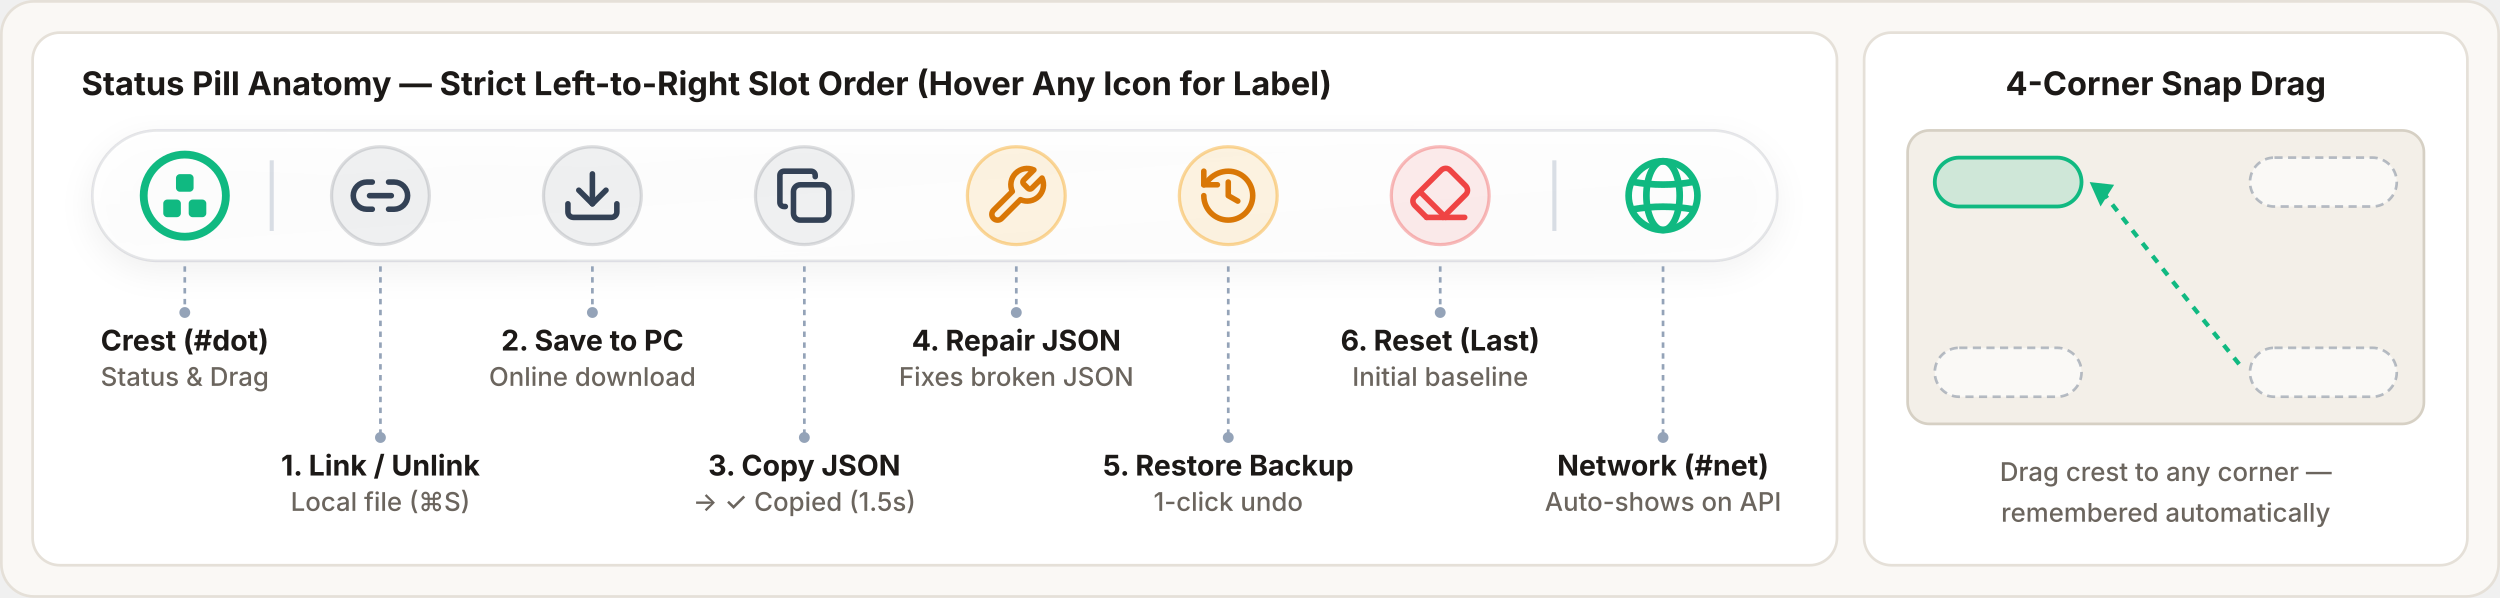
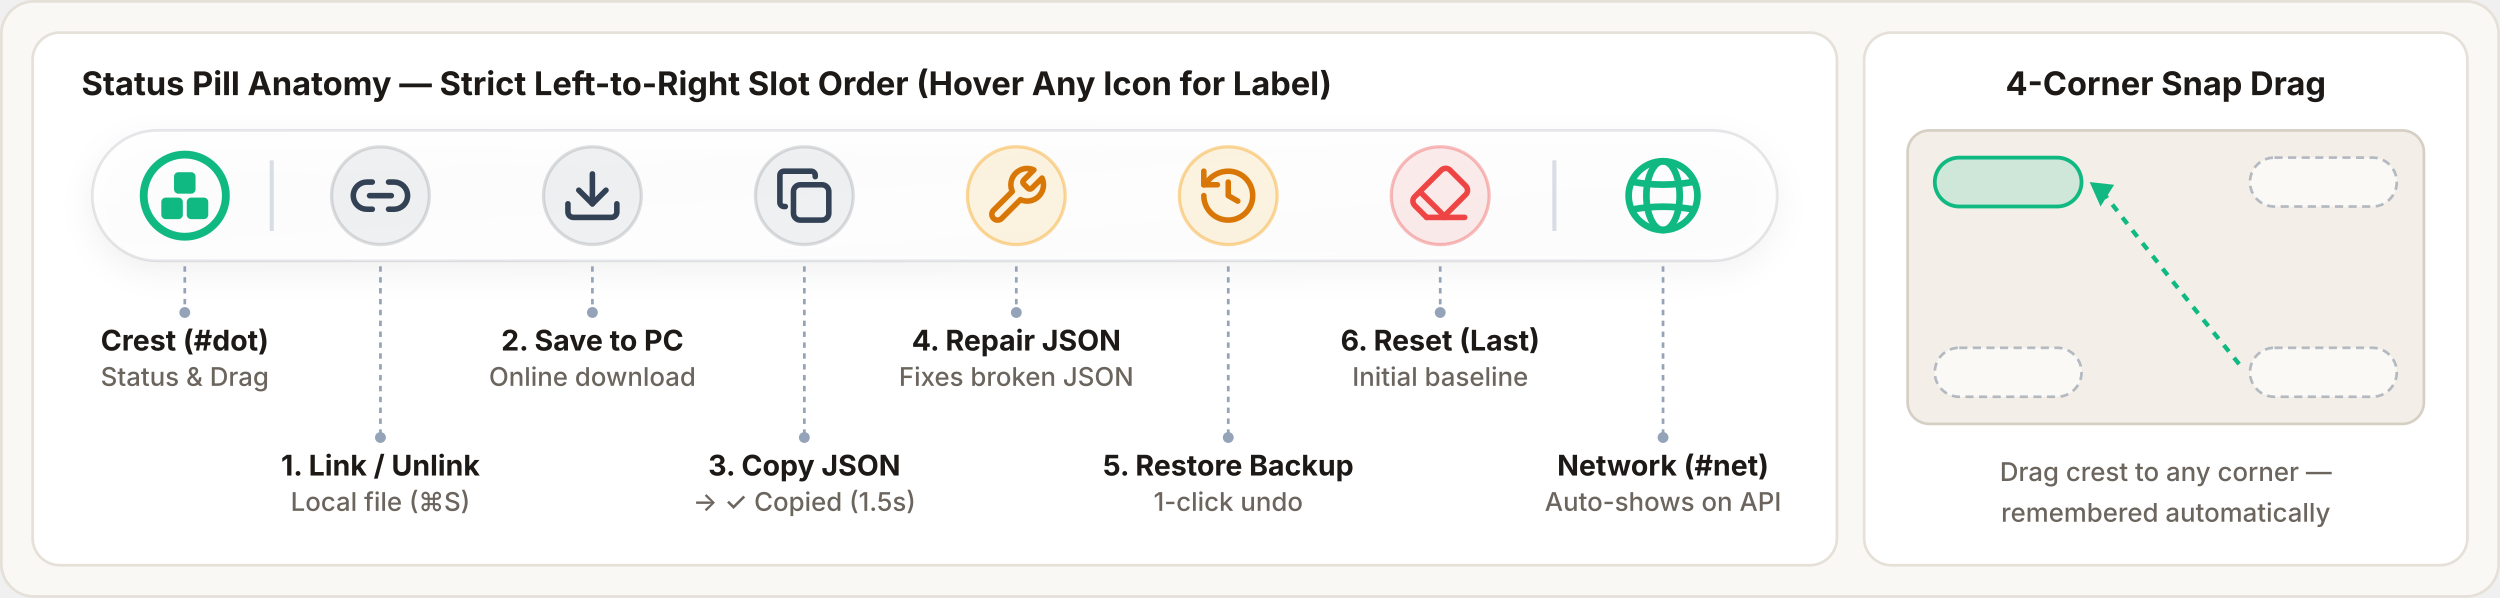
<svg xmlns="http://www.w3.org/2000/svg" viewBox="0 0 920 220" width="920" height="220" role="img" aria-label="Visual anatomy of the naizo.js Status Pill: Maru ni Mitsuishi crest, 1 to 6 action buttons, rightmost #net network globe, and 4-corner snap drag">
  <defs>
    <linearGradient id="pill-glass" x1="0%" y1="0%" x2="100%" y2="100%">
      <stop offset="0%" stop-color="#ffffff" stop-opacity="0.72" />
      <stop offset="100%" stop-color="#ffffff" stop-opacity="0.46" />
    </linearGradient>
    <filter id="pill-elev" x="-10%" y="-20%" width="120%" height="150%">
      <feDropShadow dx="0" dy="4" stdDeviation="6" flood-color="#0f172a" flood-opacity="0.1" />
    </filter>
  </defs>
  <style>
    .bg-panel {
      fill: #faf8f5;
      stroke: #e5e0d8;
      stroke-width: 1;
    }
    .card {
      fill: #ffffff;
      stroke: #e5e0d8;
      stroke-width: 1;
    }
    .pill-shell {
      fill: url(#pill-glass);
      stroke: #0f172a;
      stroke-opacity: 0.1;
      stroke-width: 1;
      filter: url(#pill-elev);
    }
    .btn-circle {
      fill: #0f172a;
      fill-opacity: 0.055;
      stroke: #0f172a;
      stroke-opacity: 0.14;
      stroke-width: 1.2;
    }
    .btn-icon {
      stroke: #334155;
      stroke-width: 2.05;
      stroke-linecap: round;
      stroke-linejoin: round;
      fill: none;
    }
    .title {
      font-family: -apple-system, BlinkMacSystemFont, 'Inter', 'Segoe UI', sans-serif;
      font-size: 12px;
      font-weight: 700;
      fill: #1c1917;
    }
    .label {
      font-family: -apple-system, BlinkMacSystemFont, 'Inter', 'Segoe UI', sans-serif;
      font-size: 10.5px;
      font-weight: 700;
      fill: #1c1917;
    }
    .sub {
      font-family: -apple-system, BlinkMacSystemFont, 'Inter', 'Segoe UI', sans-serif;
      font-size: 9.5px;
      font-weight: 500;
      fill: #6b655e;
    }
    .leader {
      stroke: #94a3b8;
      stroke-width: 1;
      stroke-dasharray: 2 2;
    }
    .leader-dot {
      fill: #94a3b8;
    }
    .viewport-box {
      fill: #f3efe8;
      stroke: #d6d0c4;
      stroke-width: 1;
    }
    .drop-zone {
      fill: #ffffff;
      fill-opacity: 0.6;
      stroke: #64748b;
      stroke-opacity: 0.45;
      stroke-width: 1;
      stroke-dasharray: 3 2;
    }
    .drop-zone-active {
      fill: #10b981;
      fill-opacity: 0.16;
      stroke: #10b981;
      stroke-width: 1.4;
    }
    @media (prefers-color-scheme: dark) {
      .bg-panel {
        fill: #141311;
        stroke: #2e2c28;
      }
      .card {
        fill: #1c1917;
        stroke: #2e2c28;
      }
      .pill-shell {
        fill: #1e293b;
        fill-opacity: 0.75;
        stroke: #ffffff;
        stroke-opacity: 0.14;
      }
      .btn-circle {
        fill: #ffffff;
        fill-opacity: 0.08;
        stroke: #ffffff;
        stroke-opacity: 0.18;
      }
      .btn-icon {
        stroke: #e2e8f0;
      }
      .title, .label {
        fill: #e7e5e4;
      }
      .sub {
        fill: #a6a096;
      }
      .viewport-box {
        fill: #141311;
        stroke: #2e2c28;
      }
      .drop-zone {
        fill: #ffffff;
        fill-opacity: 0.07;
        stroke: #ffffff;
        stroke-opacity: 0.28;
      }
    }
  </style>
  <rect class="bg-panel" x="0.5" y="0.5" width="919" height="219" rx="12" />
  <g transform="translate(12, 12)">
    <rect class="card" x="0" y="0" width="664" height="196" rx="10" />
    <text class="title" x="18" y="23">Status Pill Anatomy — Strict Left-to-Right Slot Order (Hover Any Icon for Label)</text>
    <rect class="pill-shell" x="22" y="36" width="620" height="48" rx="24" />
    <g transform="translate(38, 42) scale(0.36)">
      <circle cx="50" cy="50" r="42" fill="none" stroke="#10b981" stroke-width="8" />
-       <rect x="41" y="28" width="18" height="18" rx="4" fill="#10b981" />
-       <rect x="28" y="54" width="18" height="18" rx="4" fill="#10b981" />
-       <rect x="54" y="54" width="18" height="18" rx="4" fill="#10b981" />
+       <rect x="39" y="26" width="22" height="22" rx="4.5" fill="#10b981" />
+       <rect x="26" y="52" width="22" height="22" rx="4.5" fill="#10b981" />
+       <rect x="52" y="52" width="22" height="22" rx="4.5" fill="#10b981" />
    </g>
    <line class="leader" x1="56" y1="86" x2="56" y2="103" />
    <circle class="leader-dot" cx="56" cy="103" r="2" />
    <text class="label" x="56" y="117" text-anchor="middle" fill="#10b981">Crest (#dot)</text>
    <text class="sub" x="56" y="130" text-anchor="middle">Status &amp; Drag</text>
    <line x1="88" y1="47" x2="88" y2="73" stroke="#94a3b8" stroke-opacity="0.35" stroke-width="1.5" />
    <g transform="translate(109, 41)">
      <circle class="btn-circle" cx="19" cy="19" r="18" />
      <g class="btn-icon" transform="translate(7, 7) scale(1)">
        <path d="M9 17H7A5 5 0 0 1 7 7h2" />
        <path d="M15 7h2a5 5 0 1 1 0 10h-2" />
        <line x1="8" y1="12" x2="16" y2="12" />
      </g>
    </g>
    <line class="leader" x1="128" y1="86" x2="128" y2="149" />
    <circle class="leader-dot" cx="128" cy="149" r="2" />
    <text class="label" x="128" y="163" text-anchor="middle">1. Link / Unlink</text>
    <text class="sub" x="128" y="176" text-anchor="middle">Local file (⌘S)</text>
    <g transform="translate(187, 41)">
      <circle class="btn-circle" cx="19" cy="19" r="18" />
      <g class="btn-icon" transform="translate(7, 7)">
        <path d="M21 15v3a2 2 0 0 1-2 2H5a2 2 0 0 1-2-2v-3" />
        <polyline points="7 10 12 15 17 10" />
        <line x1="12" y1="15" x2="12" y2="4" />
      </g>
    </g>
    <line class="leader" x1="206" y1="86" x2="206" y2="103" />
    <circle class="leader-dot" cx="206" cy="103" r="2" />
    <text class="label" x="206" y="117" text-anchor="middle">2. Save to PC</text>
    <text class="sub" x="206" y="130" text-anchor="middle">Online download</text>
    <g transform="translate(265, 41)">
      <circle class="btn-circle" cx="19" cy="19" r="18" />
      <g class="btn-icon" transform="translate(7, 7)">
        <rect x="8" y="8" width="13" height="13" rx="2.5" />
        <path d="M5 16H4.5A1.5 1.5 0 0 1 3 14.5v-10A1.5 1.5 0 0 1 4.5 3h10A1.5 1.5 0 0 1 16 4.5V5" />
      </g>
    </g>
    <line class="leader" x1="284" y1="86" x2="284" y2="149" />
    <circle class="leader-dot" cx="284" cy="149" r="2" />
    <text class="label" x="284" y="163" text-anchor="middle">3. Copy JSON</text>
    <text class="sub" x="284" y="176" text-anchor="middle">→ ✓ Copied (1.5s)</text>
    <g transform="translate(343, 41)">
      <circle cx="19" cy="19" r="18" fill="#f59e0b" fill-opacity="0.12" stroke="#f59e0b" stroke-opacity="0.4" stroke-width="1.2" />
      <g transform="translate(7, 7)" stroke="#d97706" stroke-width="2.05" stroke-linecap="round" stroke-linejoin="round" fill="none">
        <path d="M14.7 6.3a1 1 0 0 0 0 1.4l1.6 1.6a1 1 0 0 0 1.4 0l3.77-3.77a6 6 0 0 1-7.94 7.94l-6.91 6.91a2.12 2.12 0 0 1-3-3l6.91-6.91a6 6 0 0 1 7.94-7.94l-3.76 3.76z" />
      </g>
    </g>
    <line class="leader" x1="362" y1="86" x2="362" y2="103" />
    <circle class="leader-dot" cx="362" cy="103" r="2" />
    <text class="label" x="362" y="117" text-anchor="middle" fill="#d97706">4. Repair JSON</text>
    <text class="sub" x="362" y="130" text-anchor="middle">Fixes broken JSON</text>
    <g transform="translate(421, 41)">
      <circle cx="19" cy="19" r="18" fill="#f59e0b" fill-opacity="0.12" stroke="#f59e0b" stroke-opacity="0.4" stroke-width="1.2" />
      <g transform="translate(7, 7)" stroke="#d97706" stroke-width="2.05" stroke-linecap="round" stroke-linejoin="round" fill="none">
        <path d="M3 12a9 9 0 1 0 9-9 9.75 9.75 0 0 0-6.74 2.74L3 8" />
        <path d="M3 3v5h5" />
        <path d="M12 7v5l3.5 2" />
      </g>
    </g>
    <line class="leader" x1="440" y1="86" x2="440" y2="149" />
    <circle class="leader-dot" cx="440" cy="149" r="2" />
    <text class="label" x="440" y="163" text-anchor="middle" fill="#d97706">5. Restore Backup</text>
    <text class="sub" x="440" y="176" text-anchor="middle">1-click undo</text>
    <g transform="translate(499, 41)">
      <circle cx="19" cy="19" r="18" fill="#ef4444" fill-opacity="0.1" stroke="#ef4444" stroke-opacity="0.35" stroke-width="1.2" />
      <g transform="translate(7, 7)" stroke="#ef4444" stroke-width="2.05" stroke-linecap="round" stroke-linejoin="round" fill="none">
        <path d="m7 20-4.3-4.3c-1-1-1-2.5 0-3.4l9.6-9.6c1-1 2.5-1 3.4 0l5.6 5.6c1 1 1 2.5 0 3.4L13 20" />
        <path d="M21 20H7" />
        <path d="m5 11 9 9" />
      </g>
    </g>
    <line class="leader" x1="518" y1="86" x2="518" y2="103" />
    <circle class="leader-dot" cx="518" cy="103" r="2" />
    <text class="label" x="518" y="117" text-anchor="middle" fill="#ef4444">6. Reset (Last)</text>
    <text class="sub" x="518" y="130" text-anchor="middle">Initial baseline</text>
    <line x1="560" y1="47" x2="560" y2="73" stroke="#94a3b8" stroke-opacity="0.35" stroke-width="1.5" />
    <g transform="translate(584, 44)" stroke="#10b981" stroke-width="1.85" stroke-linecap="round" stroke-linejoin="round" fill="none">
      <g transform="scale(1.333)">
        <path d="M 3.6 8.2 Q 12 9.7 20.4 8.2" />
        <path d="M 3.6 15.8 Q 12 14.3 20.4 15.8" />
        <ellipse cx="12" cy="12" rx="4.6" ry="9.5" />
        <circle cx="12" cy="12" r="9.5" />
      </g>
    </g>
    <line class="leader" x1="600" y1="86" x2="600" y2="149" />
    <circle class="leader-dot" cx="600" cy="149" r="2" />
    <text class="label" x="600" y="163" text-anchor="middle" fill="#10b981">Network (#net)</text>
    <text class="sub" x="600" y="176" text-anchor="middle">Auto-shows on API</text>
  </g>
  <g transform="translate(686, 12)">
    <rect class="card" x="0" y="0" width="222" height="196" rx="10" />
    <text class="title" x="111" y="23" text-anchor="middle">4-Corner Snap Drag</text>
    <rect class="viewport-box" x="16" y="36" width="190" height="108" rx="8" />
    <rect class="drop-zone-active" x="26" y="46" width="54" height="18" rx="9" />
    <rect class="drop-zone" x="142" y="46" width="54" height="18" rx="9" />
    <rect class="drop-zone" x="26" y="116" width="54" height="18" rx="9" />
    <rect class="drop-zone" x="142" y="116" width="54" height="18" rx="9" />
    <path d="M 138 122 Q 112 90 88 59" fill="none" stroke="#10b981" stroke-width="1.6" stroke-dasharray="3 3" />
    <polygon points="83,55 92,56 87,64" fill="#10b981" />
    <text class="sub" x="111" y="165" text-anchor="middle">Drag crest to any corner —</text>
    <text class="sub" x="111" y="180" text-anchor="middle">remembered automatically</text>
  </g>
</svg>
